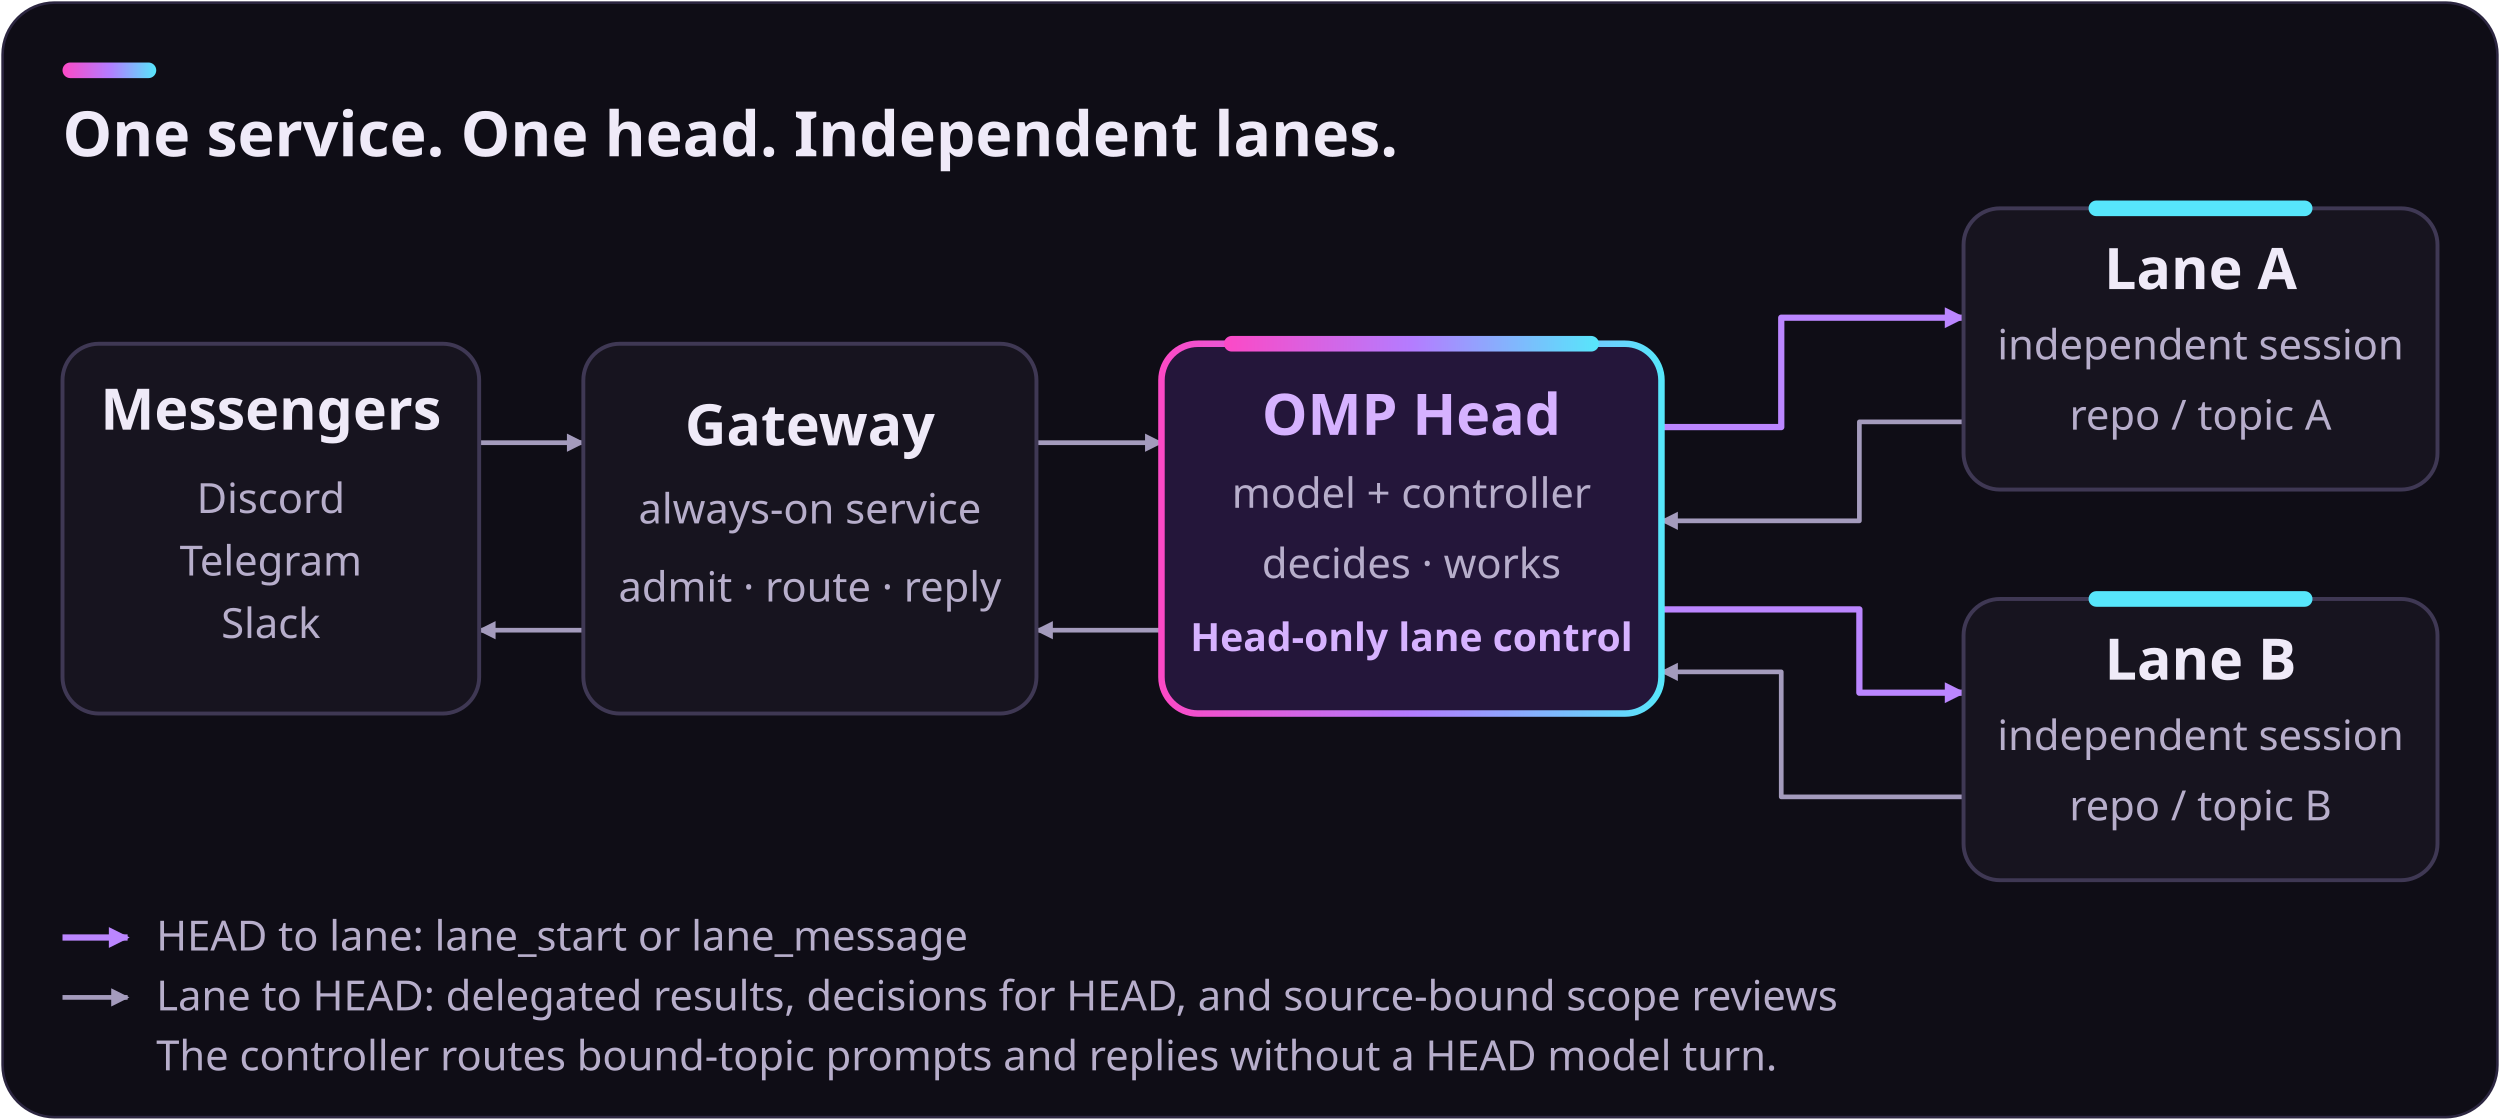
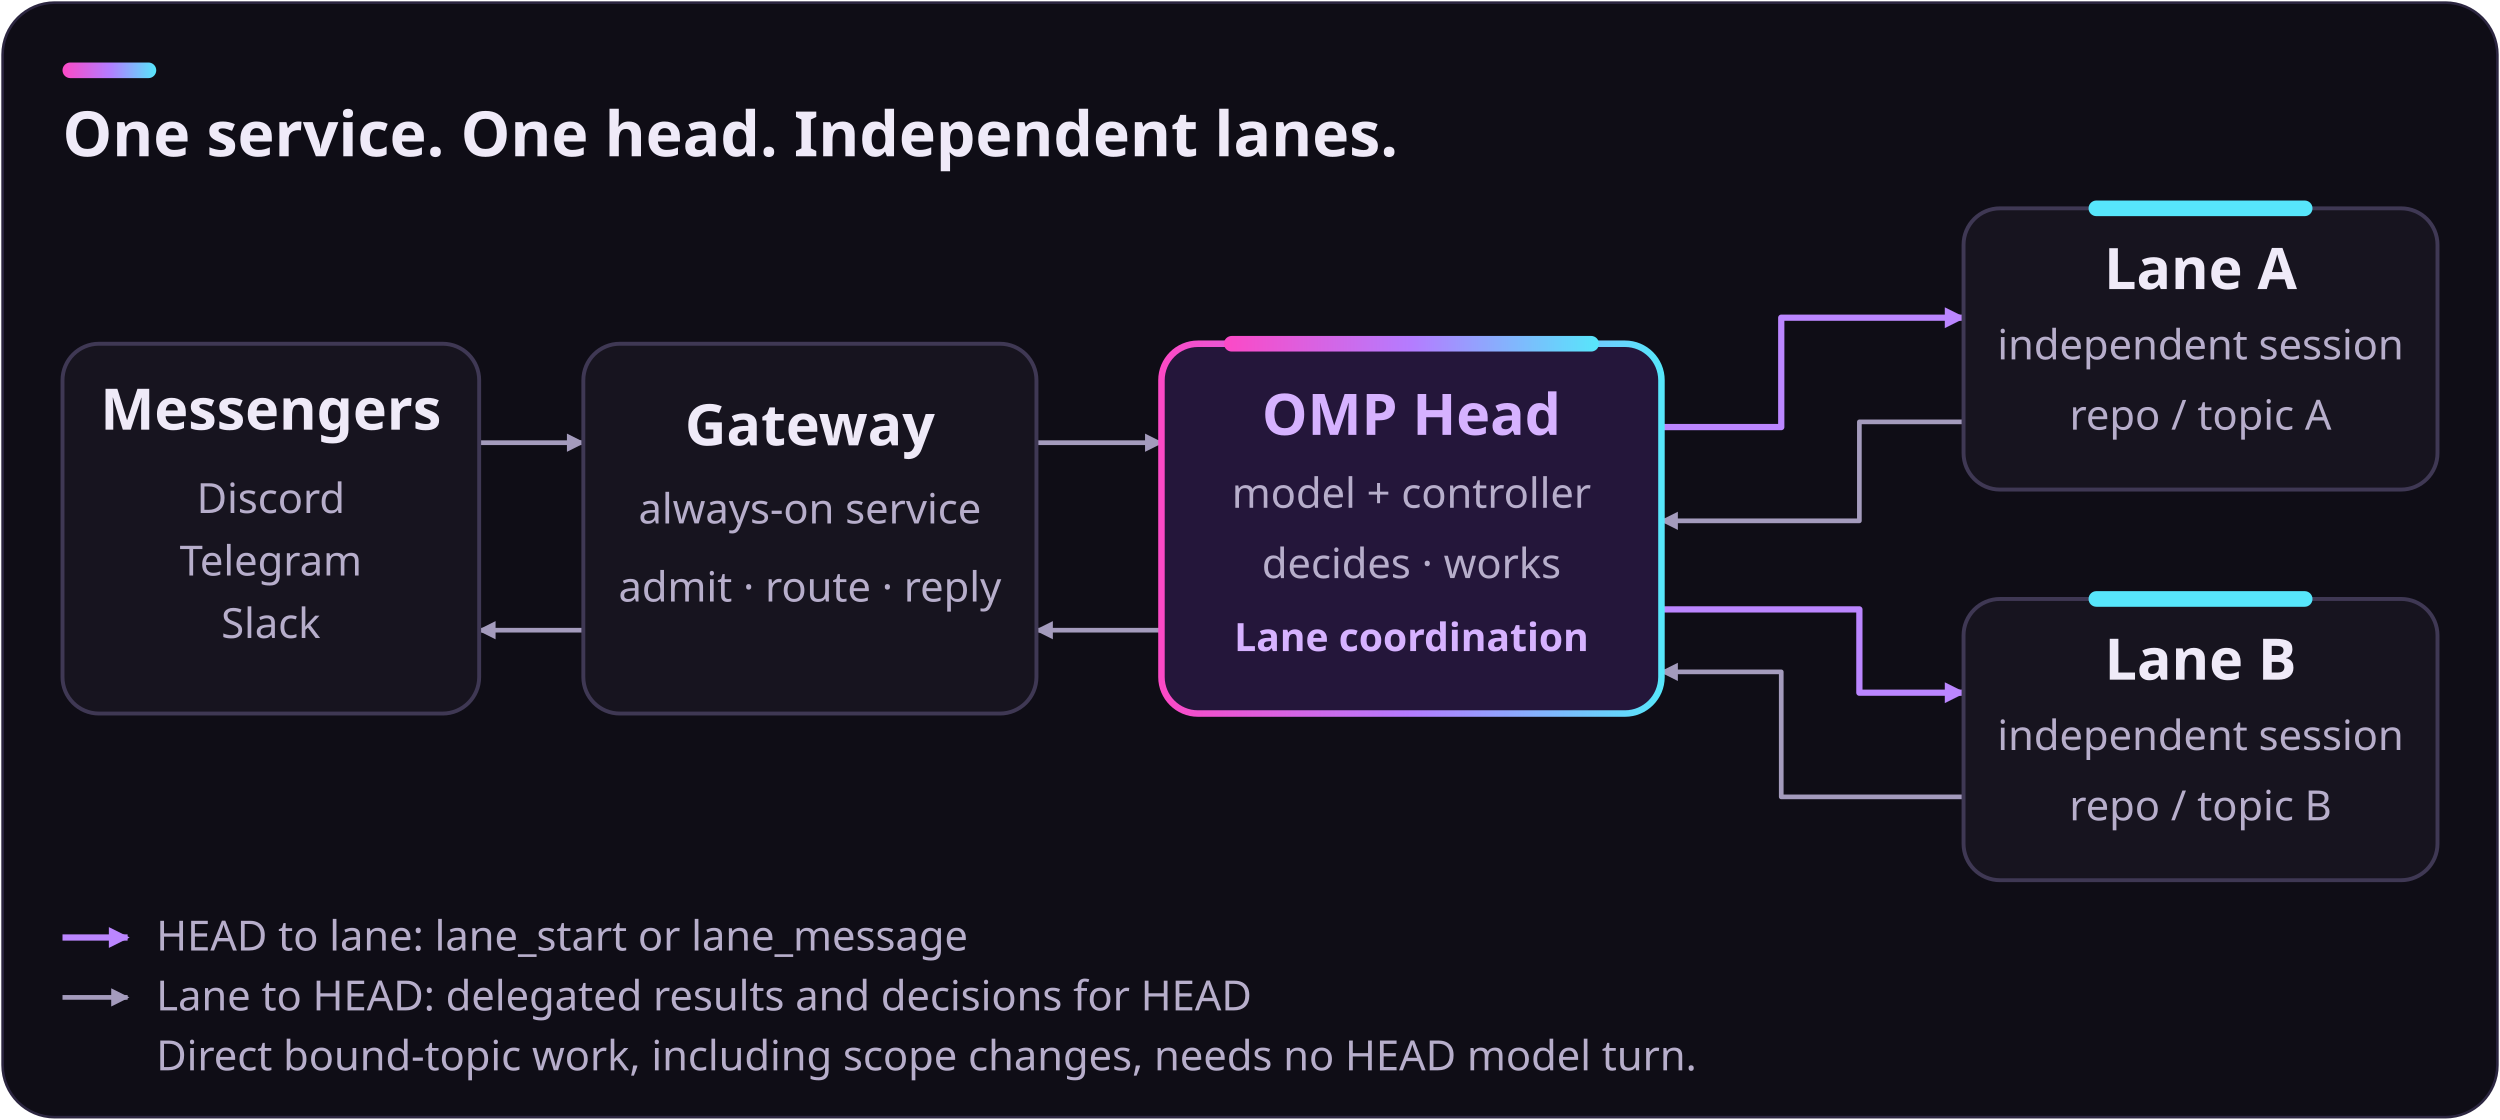
<svg xmlns="http://www.w3.org/2000/svg" width="960" height="430" viewBox="0 0 960 430" role="img" aria-labelledby="architecture-title architecture-desc" font-family="system-ui, -apple-system, BlinkMacSystemFont, 'Segoe UI', 'Noto Sans', Helvetica, Arial, sans-serif">
  <defs>
    <linearGradient id="hero" x1="0" y1="0" x2="1" y2="0">
      <stop offset="0" stop-color="#fc49c6" />
      <stop offset="0.5" stop-color="#b47cff" />
      <stop offset="1" stop-color="#57e6fb" />
    </linearGradient>
    <marker id="flow-arrow" viewBox="0 0 10 10" refX="9" refY="5" markerWidth="7" markerHeight="7" orient="auto" markerUnits="userSpaceOnUse">
      <path d="M0 0 10 5 0 10Z" fill="#a49bbd" />
    </marker>
    <marker id="control-arrow" viewBox="0 0 10 10" refX="9" refY="5" markerWidth="8" markerHeight="8" orient="auto" markerUnits="userSpaceOnUse">
      <path d="M0 0 10 5 0 10Z" fill="#bb86ff" />
    </marker>
  </defs>
  <rect x="1" y="1" width="958" height="428" rx="20" fill="#0f0d16" stroke="#2c2640" />
  <rect x="24" y="24" width="36" height="6" rx="3" fill="url(#hero)" />
  <text x="24" y="60" font-size="24" font-weight="700" fill="#efeaf8">One service. One head. Independent lanes.</text>
  <g aria-hidden="true">
    <path d="M184 170H224" fill="none" stroke="#a49bbd" stroke-width="1.8" stroke-linejoin="round" marker-end="url(#flow-arrow)" />
    <path d="M398 170H446" fill="none" stroke="#a49bbd" stroke-width="1.8" stroke-linejoin="round" marker-end="url(#flow-arrow)" />
    <path d="M446 242H398" fill="none" stroke="#a49bbd" stroke-width="1.8" stroke-linejoin="round" marker-end="url(#flow-arrow)" />
    <path d="M224 242H184" fill="none" stroke="#a49bbd" stroke-width="1.8" stroke-linejoin="round" marker-end="url(#flow-arrow)" />
    <path d="M638 164H684V122H754" fill="none" stroke="#bb86ff" stroke-width="2.4" stroke-linejoin="round" marker-end="url(#control-arrow)" />
    <path d="M754 162H714V200H638" fill="none" stroke="#a49bbd" stroke-width="1.8" stroke-linejoin="round" marker-end="url(#flow-arrow)" />
    <path d="M638 234H714V266H754" fill="none" stroke="#bb86ff" stroke-width="2.4" stroke-linejoin="round" marker-end="url(#control-arrow)" />
    <path d="M754 306H684V258H638" fill="none" stroke="#a49bbd" stroke-width="1.8" stroke-linejoin="round" marker-end="url(#flow-arrow)" />
  </g>
  <g>
    <rect x="24" y="132" width="160" height="142" rx="14" fill="#17141f" stroke="#3f3854" stroke-width="1.5" />
    <text x="104" y="165" font-size="22" font-weight="700" text-anchor="middle" fill="#efeaf8">Messengers</text>
    <text x="104" y="197" font-size="16" text-anchor="middle" fill="#b7aecb">Discord</text>
    <text x="104" y="221" font-size="16" text-anchor="middle" fill="#b7aecb">Telegram</text>
    <text x="104" y="245" font-size="16" text-anchor="middle" fill="#b7aecb">Slack</text>
  </g>
  <g>
    <rect x="224" y="132" width="174" height="142" rx="14" fill="#17141f" stroke="#3f3854" stroke-width="1.5" />
    <text x="311" y="171" font-size="22" font-weight="700" text-anchor="middle" fill="#efeaf8">Gateway</text>
    <text x="311" y="201" font-size="16" text-anchor="middle" fill="#b7aecb">always-on service</text>
    <text x="311" y="231" font-size="16" text-anchor="middle" fill="#b7aecb">admit · route · reply</text>
  </g>
  <g>
    <rect x="446" y="132" width="192" height="142" rx="14" fill="#24163a" stroke="url(#hero)" stroke-width="2.5" />
    <rect x="470" y="129" width="144" height="6" rx="3" fill="url(#hero)" />
    <text x="542" y="167" font-size="22" font-weight="700" text-anchor="middle" fill="#d6b2ff">OMP Head</text>
    <text x="542" y="195" font-size="16" text-anchor="middle" fill="#b7aecb">model + controller</text>
    <text x="542" y="222" font-size="16" text-anchor="middle" fill="#b7aecb">decides · works</text>
-     <text x="542" y="250" font-size="15" font-weight="600" text-anchor="middle" fill="#d6b2ff">Head-only lane control</text>
+     <text x="542" y="250" font-size="15" font-weight="600" text-anchor="middle" fill="#d6b2ff">Lane coordination</text>
  </g>
  <g>
    <rect x="754" y="80" width="182" height="108" rx="14" fill="#17141f" stroke="#3f3854" stroke-width="1.5" />
    <rect x="802" y="77" width="86" height="6" rx="3" fill="#57e6fb" />
    <text x="845" y="111" font-size="22" font-weight="700" text-anchor="middle" fill="#efeaf8">Lane A</text>
    <text x="845" y="138" font-size="16" text-anchor="middle" fill="#b7aecb">independent session</text>
    <text x="845" y="165" font-size="16" text-anchor="middle" fill="#b7aecb">repo / topic A</text>
  </g>
  <g>
    <rect x="754" y="230" width="182" height="108" rx="14" fill="#17141f" stroke="#3f3854" stroke-width="1.5" />
    <rect x="802" y="227" width="86" height="6" rx="3" fill="#57e6fb" />
    <text x="845" y="261" font-size="22" font-weight="700" text-anchor="middle" fill="#efeaf8">Lane B</text>
    <text x="845" y="288" font-size="16" text-anchor="middle" fill="#b7aecb">independent session</text>
    <text x="845" y="315" font-size="16" text-anchor="middle" fill="#b7aecb">repo / topic B</text>
  </g>
  <g>
    <path d="M24 360H49" fill="none" stroke="#bb86ff" stroke-width="2.4" marker-end="url(#control-arrow)" />
    <text x="60" y="365" font-size="16" fill="#b7aecb">HEAD to lane: lane_start or lane_message</text>
    <path d="M24 383H49" fill="none" stroke="#a49bbd" stroke-width="1.8" marker-end="url(#flow-arrow)" />
-     <text x="60" y="388" font-size="16" fill="#b7aecb">Lane to HEAD: delegated results, decisions for HEAD, and source-bound scope reviews</text>
-     <text x="60" y="411" font-size="16" fill="#b7aecb">The controller routes bound-topic prompts and replies without a HEAD model turn.</text>
+     <text x="60" y="388" font-size="16" fill="#b7aecb">Lane to HEAD: delegated results and decisions for HEAD</text>
+     <text x="60" y="411" font-size="16" fill="#b7aecb">Direct bound-topic work, including scope changes, needs no HEAD model turn.</text>
  </g>
</svg>
